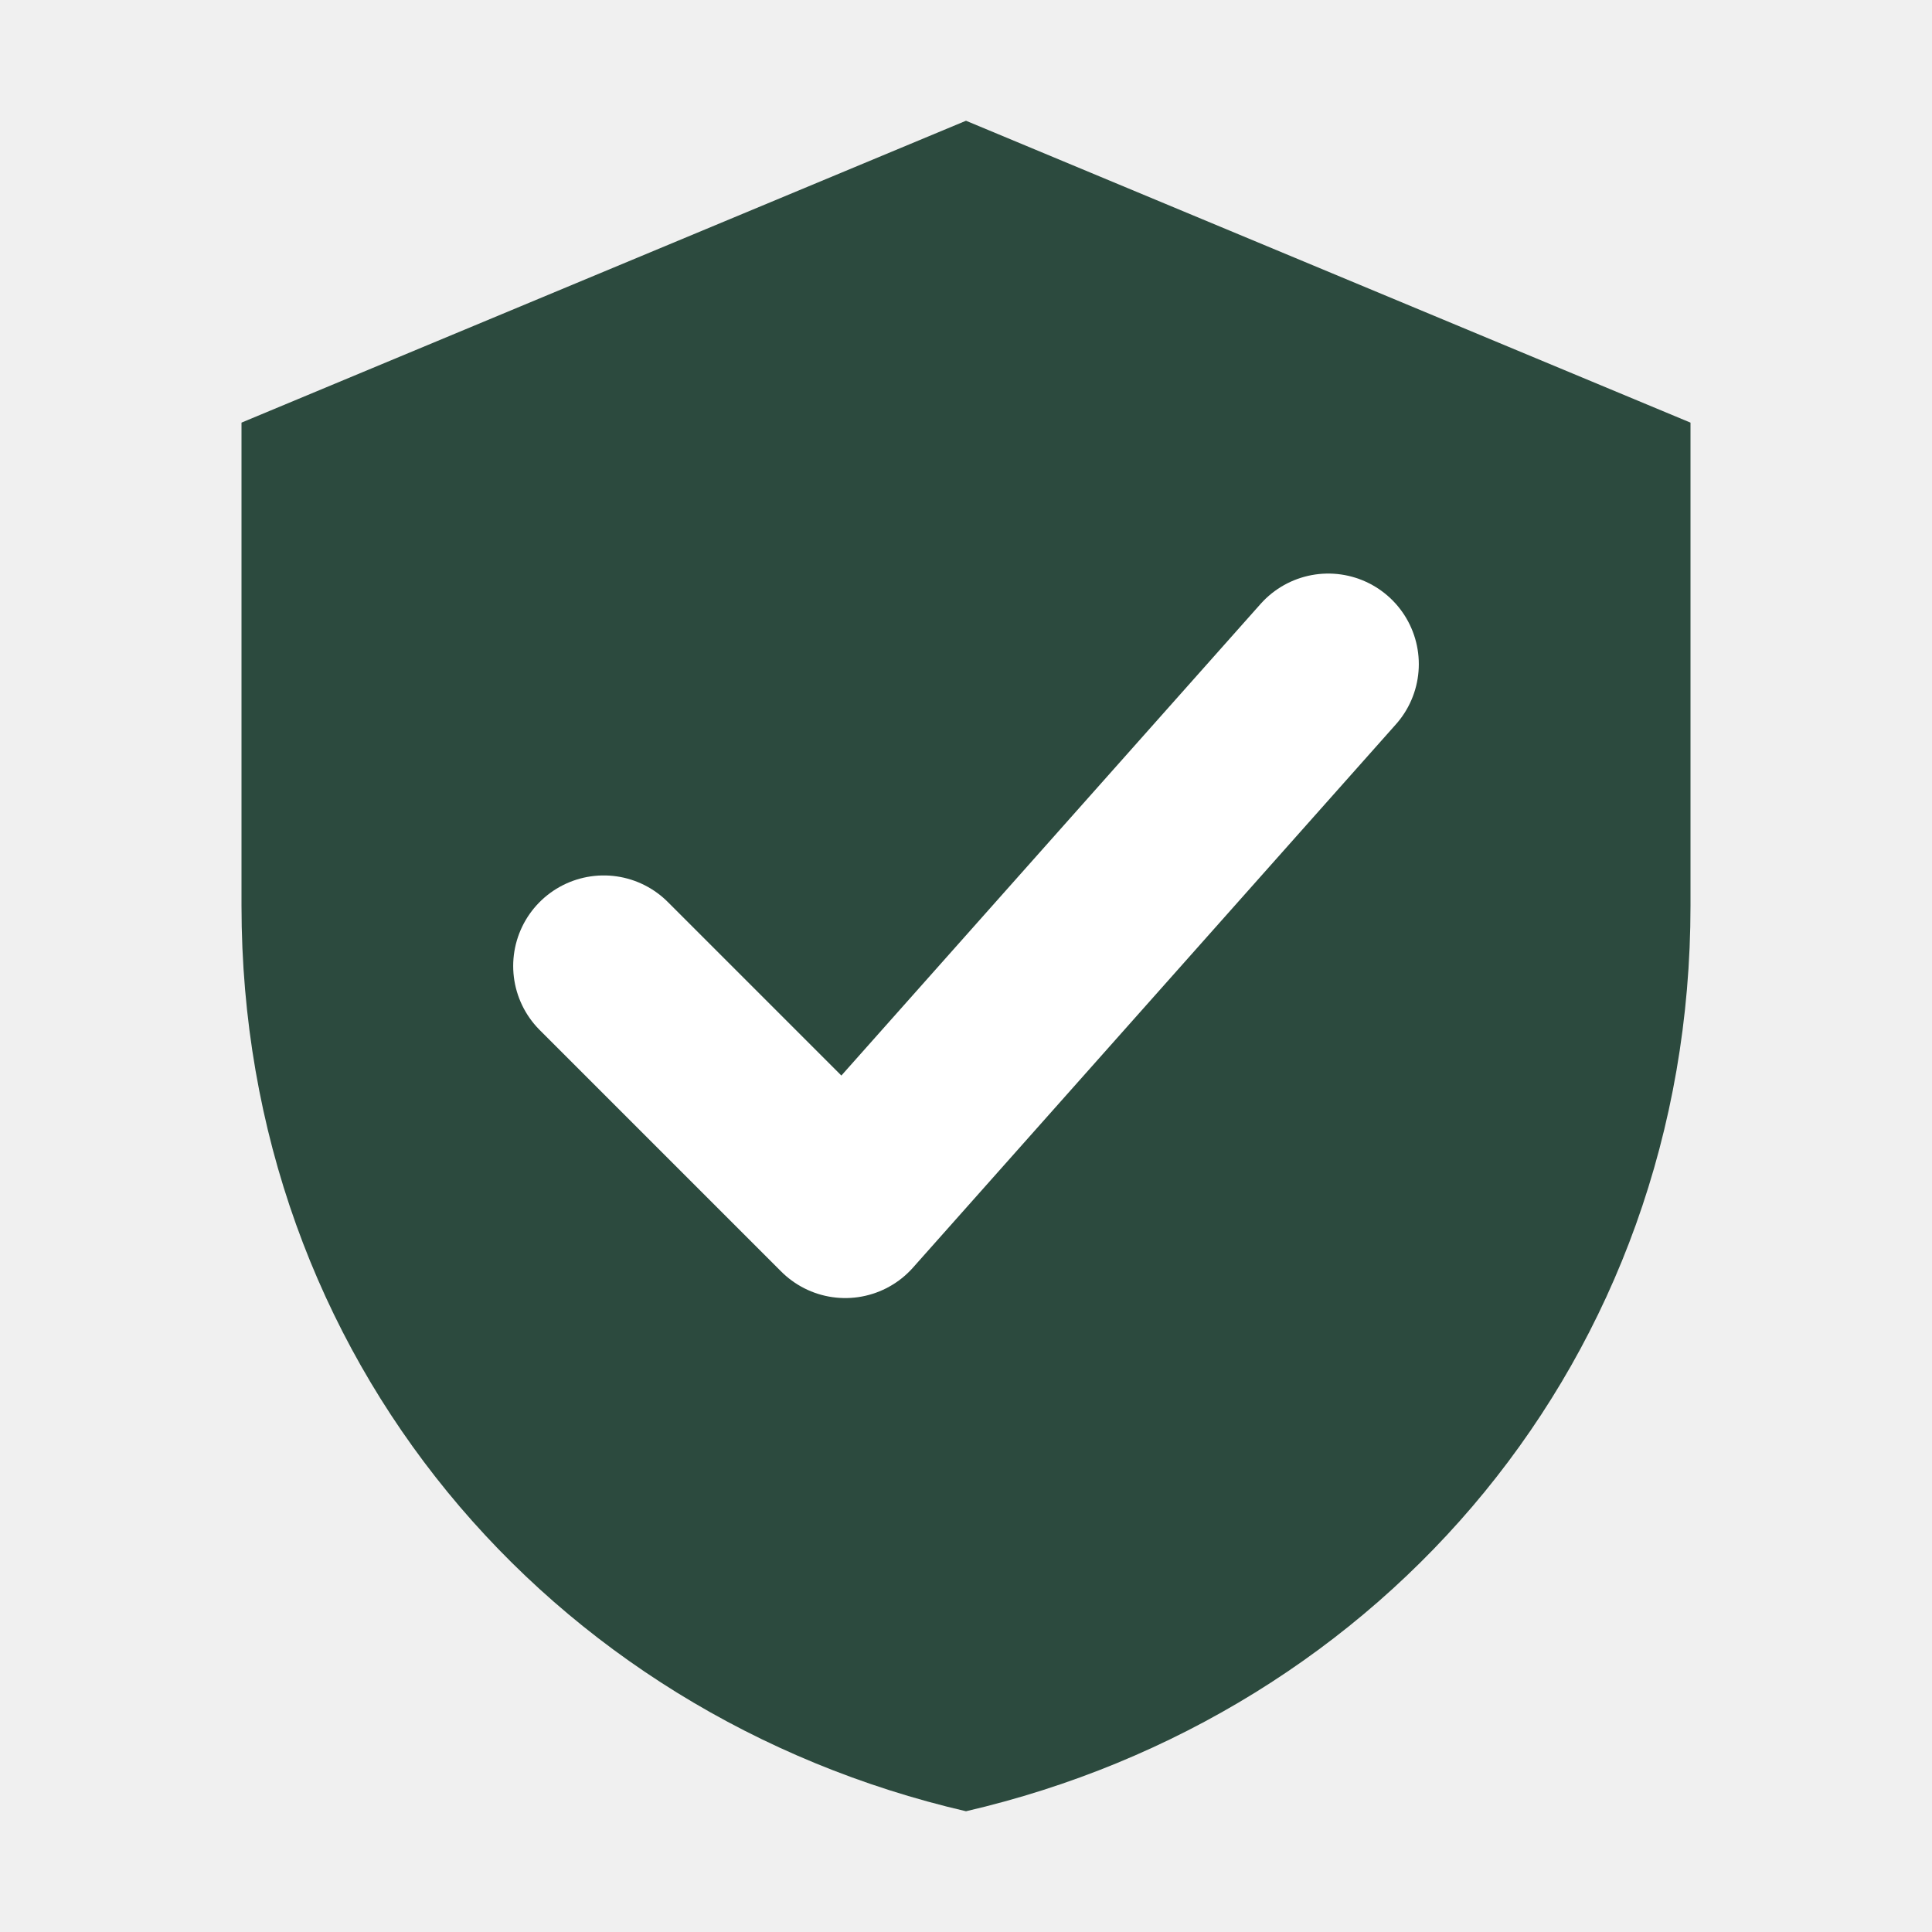
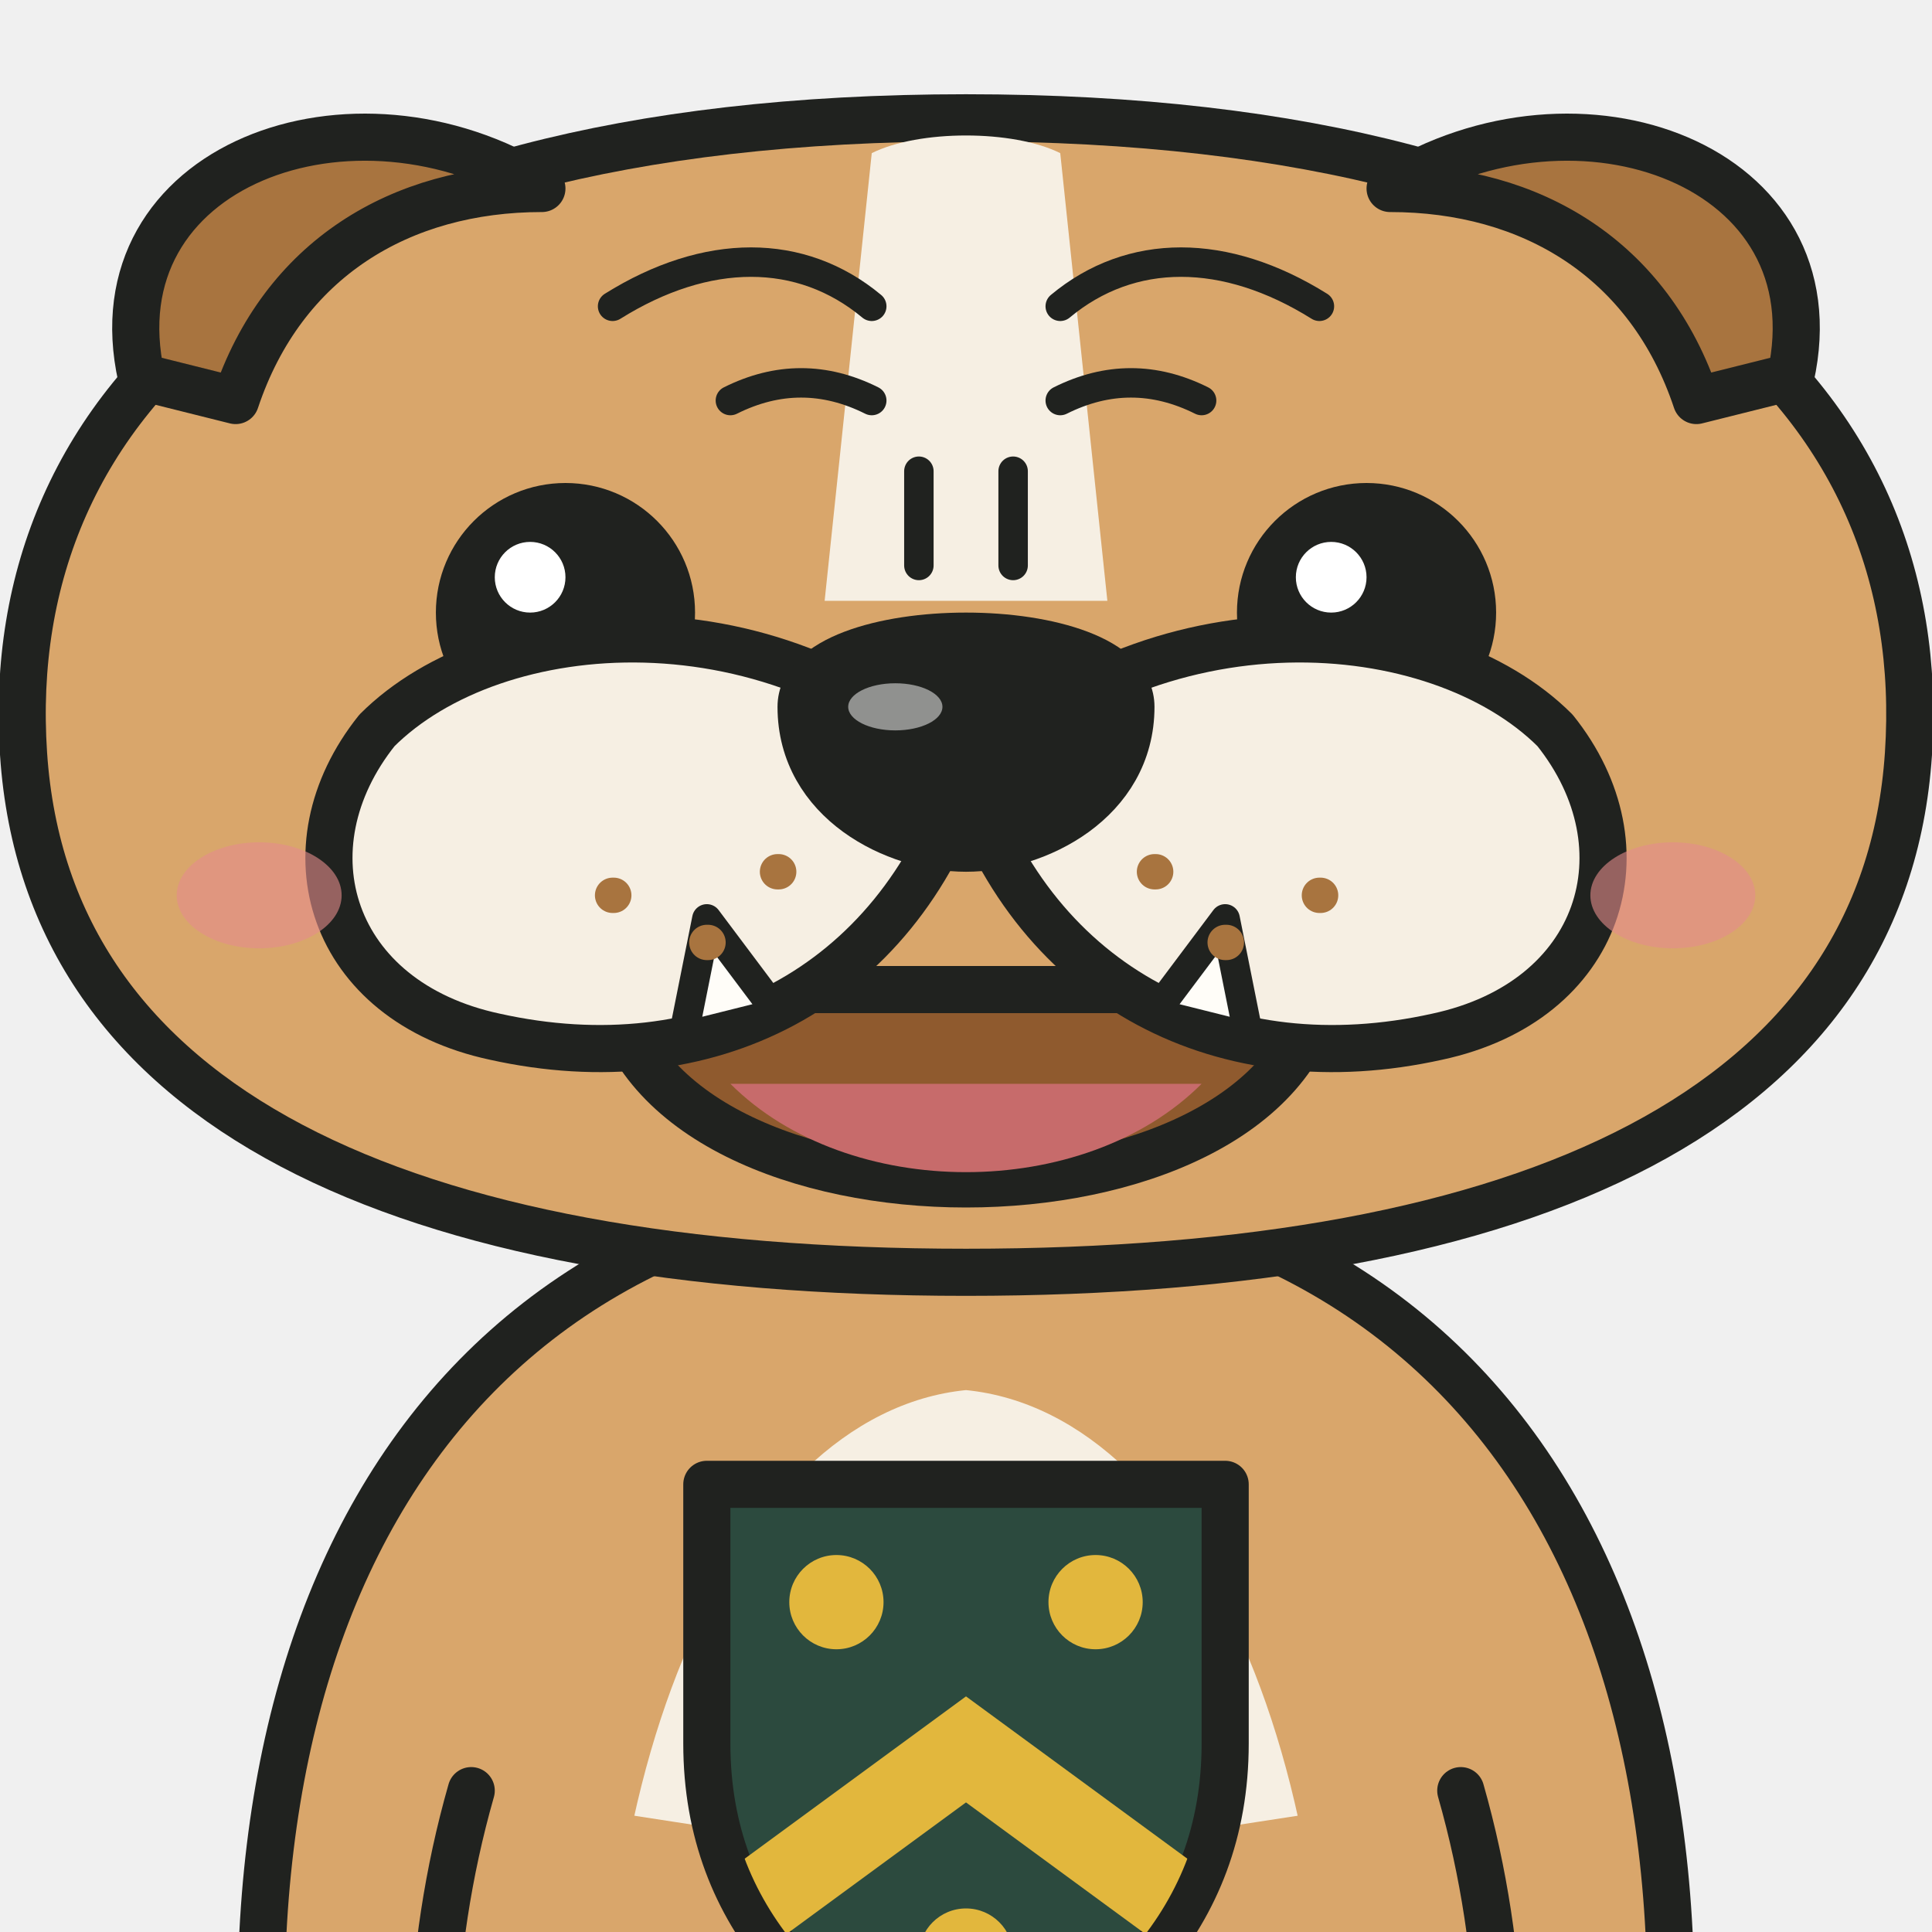
- <svg xmlns="http://www.w3.org/2000/svg" viewBox="0 0 32 32">
-   <path d="M16 2 4 7v8c0 7.5 5.1 13.4 12 15 6.9-1.6 12-7.5 12-15V7z" fill="#2c4a3e" />
-   <path d="m10 16 4 4 8-9" fill="none" stroke="#fff" stroke-width="3" stroke-linecap="round" stroke-linejoin="round" />
+ <svg xmlns="http://www.w3.org/2000/svg" viewBox="18 20 164 164">
+   <defs>
+     <clipPath id="shield">
+       <path d="M78 146h44v22c0 15-10 24-22 29-12-5-22-14-22-29z" />
+     </clipPath>
+   </defs>
+   <g stroke="#20221f" stroke-width="4" stroke-linejoin="round" stroke-linecap="round">
+     <path d="M42 212c-8-50 10-90 58-92 48 2 66 42 58 92z" fill="#d9a66b" />
+     <path d="M70 212c-4-40 10-72 30-74 20 2 34 34 30 74z" fill="#f6efe3" stroke="none" />
+     <path d="M58 172c-4 14-4 28-2 40h30c0-12 0-24-2-36" fill="#d9a66b" />
+     <path d="M142 172c4 14 4 28 2 40h-30c0-12 0-24 2-36" fill="#d9a66b" />
+     <ellipse cx="71" cy="210" rx="20" ry="8" fill="#f6efe3" />
+     <ellipse cx="129" cy="210" rx="20" ry="8" fill="#f6efe3" />
+     <path d="M65 206v6M73 206v6M127 206v6M135 206v6" stroke-width="2.5" />
+     <path d="M78 146h44v22c0 15-10 24-22 29-12-5-22-14-22-29z" fill="#2c4a3e" />
+     <g clip-path="url(#shield)" stroke="none" fill="#e2b73d">
+       <path d="M70 186l30-22 30 22v9l-30-22-30 22z" />
+       <circle cx="89" cy="156" r="4" />
+       <circle cx="111" cy="156" r="4" />
+       <circle cx="100" cy="186" r="4" />
+     </g>
+     <path d="M78 146h44v22c0 15-10 24-22 29-12-5-22-14-22-29z" fill="none" stroke-width="3" />
+     <path d="M100 30c58 0 82 24 80 54-2 30-32 44-80 44s-78-14-80-44c-2-30 22-54 80-54z" fill="#d9a66b" />
+     <path d="M30 52c-4-18 18-26 34-16-12 0-22 6-26 18z" fill="#a8743f" />
+     <path d="M170 52c4-18-18-26-34-16 12 0 22 6 26 18z" fill="#a8743f" />
+     <path d="M92 33c4-2 12-2 16 0l4 38H88z" fill="#f6efe3" stroke="none" />
+     <path d="M70 46c8-5 16-5 22 0M108 46c6-5 14-5 22 0M80 54c4-2 8-2 12 0M108 54c4-2 8-2 12 0M96 60v8M104 60v8" fill="none" stroke-width="2.5" />
+     <circle cx="66" cy="72" r="9" fill="#20221f" />
+     <circle cx="134" cy="72" r="9" fill="#20221f" />
+     <path d="M70 104c4 22 56 22 60 0z" fill="#8f5a2e" />
+     <path d="M80 112c10 10 30 10 40 0" fill="#c76b6b" stroke="none" />
+     <path d="M100 86c-6 18-22 26-40 22-14-3-18-16-10-26 10-10 34-12 50 4z" fill="#f6efe3" />
+     <path d="M100 86c6 18 22 26 40 22 14-3 18-16 10-26-10-10-34-12-50 4z" fill="#f6efe3" />
+     <path d="M76 108l2-10 6 8zM124 108l-2-10-6 8z" fill="#fffdf8" stroke-width="2.5" />
+     <path d="M86 80c0-8 28-8 28 0 0 8-8 12-14 12s-14-4-14-12z" fill="#20221f" />
+   </g>
+   <circle cx="63" cy="69" r="3" fill="#fff" />
+   <circle cx="131" cy="69" r="3" fill="#fff" />
+   <ellipse cx="94" cy="80" rx="4" ry="2" fill="#fff" opacity=".5" />
+   <ellipse cx="40" cy="96" rx="7" ry="4.5" fill="#e48c8c" opacity=".6" />
+   <ellipse cx="160" cy="96" rx="7" ry="4.5" fill="#e48c8c" opacity=".6" />
+   <path d="M70 96h.1M78 100h.1M84 94h.1M116 94h.1M122 100h.1M130 96h.1" stroke="#a8743f" stroke-width="3" stroke-linecap="round" />
</svg>
